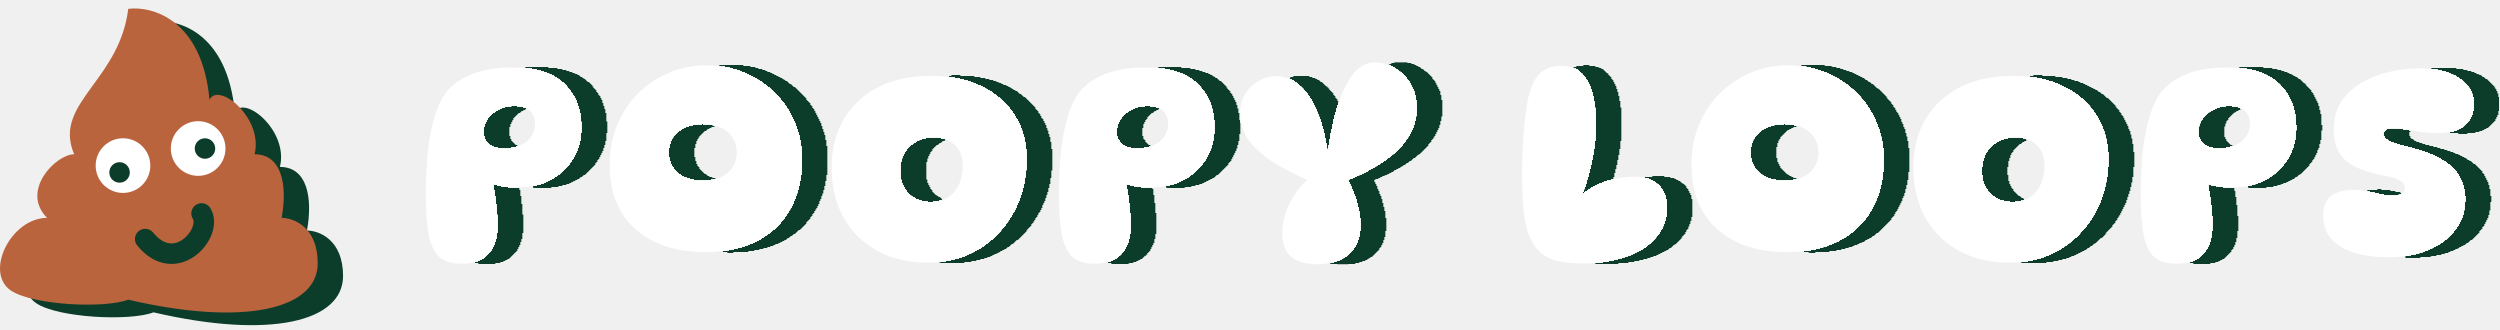
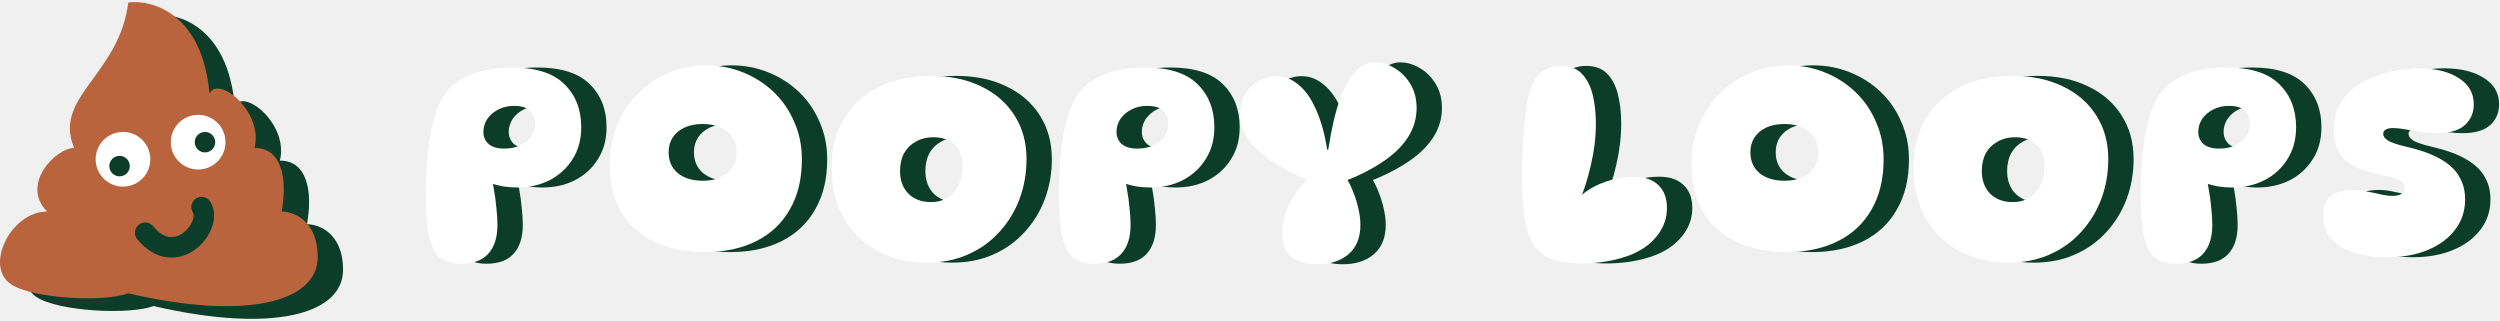
- <svg xmlns="http://www.w3.org/2000/svg" width="296" height="39" viewBox="0 0 296 39" fill="none">
-   <path fill-rule="evenodd" clip-rule="evenodd" d="M18.187 36.983C32.073 40.212 40.618 38.059 40.618 32.678C40.618 28.373 37.77 27.297 36.346 27.297C37.058 23.351 36.346 19.764 33.141 19.763C34.209 15.458 28.869 11.154 27.8 13.307C26.946 3.836 21.036 2.186 18.187 2.545C17.692 6.538 15.725 9.235 14.015 11.581C12.039 14.292 10.404 16.533 11.779 19.764C9.642 19.764 5.37 24.069 8.574 27.297C4.302 27.297 1.097 33.754 4.302 35.907C6.865 37.629 15.339 38.059 18.187 36.983Z" fill="#0B3D2A" />
-   <path d="M10.929 28L19.929 32.5L29.572 30.572V20.929L27.643 14.5L23.786 13.214L10.929 15.143V28Z" fill="white" />
-   <path fill-rule="evenodd" clip-rule="evenodd" d="M37.618 31.178C37.618 36.559 29.073 38.712 15.187 35.483C12.339 36.559 3.865 36.129 1.302 34.407C-1.903 32.254 1.302 25.797 5.574 25.797C2.37 22.569 6.642 18.264 8.779 18.264C7.404 15.033 9.039 12.792 11.015 10.081C12.725 7.735 14.692 5.038 15.187 1.045C18.036 0.686 23.946 2.336 24.8 11.807C25.869 9.654 31.209 13.958 30.141 18.263C33.346 18.264 34.058 21.851 33.346 25.797C34.77 25.797 37.618 26.873 37.618 31.178ZM17.798 19.607C17.798 21.394 16.349 22.843 14.562 22.843C12.775 22.843 11.326 21.394 11.326 19.607C11.326 17.82 12.775 16.371 14.562 16.371C16.349 16.371 17.798 17.82 17.798 19.607ZM23.461 20.82C25.248 20.82 26.697 19.371 26.697 17.584C26.697 15.797 25.248 14.348 23.461 14.348C21.674 14.348 20.225 15.797 20.225 17.584C20.225 19.371 21.674 20.82 23.461 20.82Z" fill="#BA643D" />
-   <circle cx="14.157" cy="20.416" r="1.213" fill="#0B3D2A" />
-   <circle cx="24.27" cy="17.585" r="1.213" fill="#0B3D2A" />
-   <path fill-rule="evenodd" clip-rule="evenodd" d="M23.214 24.245C23.779 23.886 24.529 24.052 24.889 24.618C25.523 25.614 25.418 26.796 25.068 27.732C24.71 28.692 24.028 29.607 23.149 30.262C22.264 30.922 21.112 31.363 19.838 31.225C18.549 31.086 17.317 30.374 16.252 29.071C15.828 28.553 15.904 27.788 16.423 27.364C16.941 26.939 17.706 27.016 18.13 27.535C18.885 28.457 19.575 28.756 20.099 28.812C20.639 28.871 21.194 28.693 21.699 28.316C22.211 27.934 22.603 27.396 22.795 26.883C22.995 26.346 22.915 26.037 22.841 25.921C22.482 25.355 22.648 24.605 23.214 24.245Z" fill="#0B3D2A" />
-   <g filter="url(#filter0_d_261_28)">
-     <path d="M60.594 7.992C63.41 7.992 65.48 8.643 66.802 9.944C68.146 11.245 68.818 12.952 68.818 15.064C68.818 16.515 68.477 17.773 67.794 18.84C67.133 19.907 66.226 20.739 65.074 21.336C63.944 21.912 62.653 22.2 61.202 22.2C60.69 22.2 60.146 22.157 59.57 22.072C58.994 21.965 58.397 21.805 57.778 21.592L58.066 20.696C58.237 21.165 58.376 21.752 58.482 22.456C58.61 23.139 58.706 23.853 58.77 24.6C58.855 25.325 58.898 25.997 58.898 26.616C58.898 28.109 58.535 29.251 57.81 30.04C57.106 30.829 56.039 31.224 54.61 31.224C53.522 31.224 52.669 30.968 52.05 30.456C51.453 29.923 51.026 29.059 50.77 27.864C50.535 26.669 50.418 25.08 50.418 23.096C50.418 20.408 50.578 18.115 50.898 16.216C51.239 14.317 51.719 12.803 52.338 11.672C52.957 10.541 53.97 9.645 55.378 8.984C56.786 8.323 58.525 7.992 60.594 7.992ZM59.698 17.592C60.743 17.592 61.608 17.325 62.29 16.792C62.994 16.259 63.346 15.533 63.346 14.616C63.346 14.019 63.154 13.528 62.77 13.144C62.407 12.739 61.767 12.536 60.85 12.536C60.146 12.536 59.517 12.685 58.962 12.984C58.429 13.261 58.002 13.635 57.682 14.104C57.383 14.573 57.234 15.075 57.234 15.608C57.234 16.184 57.437 16.664 57.842 17.048C58.269 17.411 58.888 17.592 59.698 17.592ZM83.453 29.848C81.171 29.848 79.187 29.443 77.501 28.632C75.816 27.821 74.504 26.648 73.565 25.112C72.648 23.576 72.189 21.72 72.189 19.544C72.189 17.837 72.477 16.269 73.053 14.84C73.651 13.389 74.472 12.141 75.517 11.096C76.584 10.029 77.8 9.208 79.165 8.632C80.552 8.035 82.024 7.736 83.581 7.736C85.139 7.736 86.6 8.013 87.965 8.568C89.352 9.123 90.568 9.901 91.613 10.904C92.659 11.907 93.469 13.091 94.045 14.456C94.643 15.8 94.941 17.272 94.941 18.872C94.941 21.197 94.461 23.181 93.501 24.824C92.563 26.467 91.229 27.715 89.501 28.568C87.795 29.421 85.779 29.848 83.453 29.848ZM83.197 21.4C84.413 21.4 85.384 21.101 86.109 20.504C86.856 19.885 87.229 19.064 87.229 18.04C87.229 17.357 87.059 16.771 86.717 16.28C86.397 15.768 85.928 15.373 85.309 15.096C84.712 14.819 84.008 14.68 83.197 14.68C82.387 14.68 81.672 14.819 81.053 15.096C80.456 15.373 79.987 15.768 79.645 16.28C79.325 16.771 79.165 17.357 79.165 18.04C79.165 19.064 79.528 19.885 80.253 20.504C81 21.101 81.981 21.4 83.197 21.4ZM109.732 31.096C107.556 31.096 105.615 30.637 103.908 29.72C102.223 28.803 100.889 27.501 99.908 25.816C98.948 24.131 98.468 22.136 98.468 19.832C98.468 17.635 98.948 15.725 99.908 14.104C100.868 12.483 102.223 11.224 103.972 10.328C105.743 9.432 107.812 8.984 110.18 8.984C112.484 8.984 114.479 9.4 116.164 10.232C117.871 11.043 119.193 12.195 120.132 13.688C121.071 15.16 121.54 16.877 121.54 18.84C121.54 20.504 121.263 22.083 120.708 23.576C120.153 25.048 119.353 26.349 118.308 27.48C117.284 28.611 116.047 29.496 114.596 30.136C113.145 30.776 111.524 31.096 109.732 31.096ZM110.212 23.928C111.364 23.928 112.281 23.533 112.964 22.744C113.647 21.955 113.988 20.909 113.988 19.608C113.988 18.584 113.679 17.773 113.06 17.176C112.441 16.557 111.588 16.248 110.5 16.248C109.732 16.248 109.049 16.419 108.452 16.76C107.855 17.08 107.385 17.539 107.044 18.136C106.724 18.733 106.564 19.437 106.564 20.248C106.564 21.357 106.895 22.253 107.556 22.936C108.239 23.597 109.124 23.928 110.212 23.928ZM135.555 7.992C138.371 7.992 140.441 8.643 141.763 9.944C143.107 11.245 143.779 12.952 143.779 15.064C143.779 16.515 143.438 17.773 142.755 18.84C142.094 19.907 141.187 20.739 140.035 21.336C138.905 21.912 137.614 22.2 136.163 22.2C135.651 22.2 135.107 22.157 134.531 22.072C133.955 21.965 133.358 21.805 132.739 21.592L133.027 20.696C133.198 21.165 133.337 21.752 133.443 22.456C133.571 23.139 133.667 23.853 133.731 24.6C133.817 25.325 133.859 25.997 133.859 26.616C133.859 28.109 133.497 29.251 132.771 30.04C132.067 30.829 131.001 31.224 129.571 31.224C128.483 31.224 127.63 30.968 127.011 30.456C126.414 29.923 125.987 29.059 125.731 27.864C125.497 26.669 125.379 25.08 125.379 23.096C125.379 20.408 125.539 18.115 125.859 16.216C126.201 14.317 126.681 12.803 127.299 11.672C127.918 10.541 128.931 9.645 130.339 8.984C131.747 8.323 133.486 7.992 135.555 7.992ZM134.659 17.592C135.705 17.592 136.569 17.325 137.251 16.792C137.955 16.259 138.307 15.533 138.307 14.616C138.307 14.019 138.115 13.528 137.731 13.144C137.369 12.739 136.729 12.536 135.811 12.536C135.107 12.536 134.478 12.685 133.923 12.984C133.39 13.261 132.963 13.635 132.643 14.104C132.345 14.573 132.195 15.075 132.195 15.608C132.195 16.184 132.398 16.664 132.803 17.048C133.23 17.411 133.849 17.592 134.659 17.592ZM155.983 31.288C154.745 31.288 153.743 31.021 152.975 30.488C152.207 29.933 151.823 28.952 151.823 27.544C151.823 26.691 151.983 25.827 152.303 24.952C152.644 24.077 153.092 23.267 153.647 22.52C154.223 21.773 154.852 21.165 155.535 20.696L155.407 21.592C153.444 20.739 151.823 19.896 150.543 19.064C149.284 18.211 148.345 17.336 147.727 16.44C147.129 15.523 146.831 14.563 146.831 13.56C146.831 12.621 147.023 11.821 147.407 11.16C147.812 10.477 148.345 9.955 149.007 9.592C149.668 9.208 150.372 9.016 151.119 9.016C152.057 9.016 152.921 9.347 153.711 10.008C154.521 10.648 155.215 11.619 155.791 12.92C156.388 14.2 156.836 15.8 157.135 17.72H157.263C157.647 15.224 158.116 13.219 158.671 11.704C159.225 10.189 159.844 9.091 160.527 8.408C161.231 7.725 161.977 7.384 162.767 7.384C163.577 7.384 164.356 7.608 165.103 8.056C165.871 8.504 166.5 9.133 166.991 9.944C167.481 10.755 167.727 11.704 167.727 12.792C167.727 14.072 167.364 15.256 166.639 16.344C165.935 17.411 164.911 18.381 163.567 19.256C162.244 20.131 160.644 20.92 158.767 21.624L159.375 21.016C159.695 21.528 159.983 22.115 160.239 22.776C160.495 23.416 160.697 24.077 160.847 24.76C160.996 25.421 161.071 26.04 161.071 26.616C161.071 28.131 160.601 29.293 159.663 30.104C158.724 30.893 157.497 31.288 155.983 31.288ZM187.224 31.192C185.688 31.192 184.461 31 183.544 30.616C182.648 30.211 181.954 29.592 181.464 28.76C181.016 27.992 180.696 26.989 180.504 25.752C180.312 24.515 180.216 22.819 180.216 20.664C180.216 18.893 180.28 17.197 180.408 15.576C180.557 13.955 180.717 12.696 180.888 11.8C181.186 10.371 181.656 9.347 182.296 8.728C182.957 8.109 183.789 7.8 184.792 7.8C185.858 7.8 186.69 8.109 187.288 8.728C187.885 9.347 188.312 10.168 188.568 11.192C188.824 12.216 188.952 13.357 188.952 14.616C188.952 16.216 188.76 17.837 188.376 19.48C188.013 21.101 187.533 22.605 186.936 23.992L186.232 24.152C186.829 23.427 187.512 22.829 188.28 22.36C189.069 21.891 189.901 21.539 190.776 21.304C191.65 21.048 192.525 20.92 193.4 20.92C194.68 20.92 195.661 21.251 196.344 21.912C197.026 22.552 197.368 23.459 197.368 24.632C197.368 25.72 197.048 26.723 196.408 27.64C195.768 28.536 194.936 29.251 193.912 29.784C193.357 30.083 192.706 30.339 191.96 30.552C191.234 30.765 190.466 30.925 189.656 31.032C188.845 31.139 188.034 31.192 187.224 31.192ZM211.532 29.848C209.249 29.848 207.265 29.443 205.58 28.632C203.895 27.821 202.583 26.648 201.644 25.112C200.727 23.576 200.268 21.72 200.268 19.544C200.268 17.837 200.556 16.269 201.132 14.84C201.729 13.389 202.551 12.141 203.596 11.096C204.663 10.029 205.879 9.208 207.244 8.632C208.631 8.035 210.103 7.736 211.66 7.736C213.217 7.736 214.679 8.013 216.044 8.568C217.431 9.123 218.647 9.901 219.692 10.904C220.737 11.907 221.548 13.091 222.124 14.456C222.721 15.8 223.02 17.272 223.02 18.872C223.02 21.197 222.54 23.181 221.58 24.824C220.641 26.467 219.308 27.715 217.58 28.568C215.873 29.421 213.857 29.848 211.532 29.848ZM211.276 21.4C212.492 21.4 213.463 21.101 214.188 20.504C214.935 19.885 215.308 19.064 215.308 18.04C215.308 17.357 215.137 16.771 214.796 16.28C214.476 15.768 214.007 15.373 213.388 15.096C212.791 14.819 212.087 14.68 211.276 14.68C210.465 14.68 209.751 14.819 209.132 15.096C208.535 15.373 208.065 15.768 207.724 16.28C207.404 16.771 207.244 17.357 207.244 18.04C207.244 19.064 207.607 19.885 208.332 20.504C209.079 21.101 210.06 21.4 211.276 21.4ZM237.811 31.096C235.635 31.096 233.694 30.637 231.987 29.72C230.302 28.803 228.968 27.501 227.987 25.816C227.027 24.131 226.547 22.136 226.547 19.832C226.547 17.635 227.027 15.725 227.987 14.104C228.947 12.483 230.302 11.224 232.051 10.328C233.822 9.432 235.891 8.984 238.259 8.984C240.563 8.984 242.558 9.4 244.243 10.232C245.95 11.043 247.272 12.195 248.211 13.688C249.15 15.16 249.619 16.877 249.619 18.84C249.619 20.504 249.342 22.083 248.787 23.576C248.232 25.048 247.432 26.349 246.387 27.48C245.363 28.611 244.126 29.496 242.675 30.136C241.224 30.776 239.603 31.096 237.811 31.096ZM238.291 23.928C239.443 23.928 240.36 23.533 241.043 22.744C241.726 21.955 242.067 20.909 242.067 19.608C242.067 18.584 241.758 17.773 241.139 17.176C240.52 16.557 239.667 16.248 238.579 16.248C237.811 16.248 237.128 16.419 236.531 16.76C235.934 17.08 235.464 17.539 235.123 18.136C234.803 18.733 234.643 19.437 234.643 20.248C234.643 21.357 234.974 22.253 235.635 22.936C236.318 23.597 237.203 23.928 238.291 23.928ZM263.634 7.992C266.45 7.992 268.519 8.643 269.842 9.944C271.186 11.245 271.858 12.952 271.858 15.064C271.858 16.515 271.517 17.773 270.834 18.84C270.173 19.907 269.266 20.739 268.114 21.336C266.983 21.912 265.693 22.2 264.242 22.2C263.73 22.2 263.186 22.157 262.61 22.072C262.034 21.965 261.437 21.805 260.818 21.592L261.106 20.696C261.277 21.165 261.415 21.752 261.522 22.456C261.65 23.139 261.746 23.853 261.81 24.6C261.895 25.325 261.938 25.997 261.938 26.616C261.938 28.109 261.575 29.251 260.85 30.04C260.146 30.829 259.079 31.224 257.65 31.224C256.562 31.224 255.709 30.968 255.09 30.456C254.493 29.923 254.066 29.059 253.81 27.864C253.575 26.669 253.458 25.08 253.458 23.096C253.458 20.408 253.618 18.115 253.938 16.216C254.279 14.317 254.759 12.803 255.378 11.672C255.997 10.541 257.01 9.645 258.418 8.984C259.826 8.323 261.565 7.992 263.634 7.992ZM262.738 17.592C263.783 17.592 264.647 17.325 265.33 16.792C266.034 16.259 266.386 15.533 266.386 14.616C266.386 14.019 266.194 13.528 265.81 13.144C265.447 12.739 264.807 12.536 263.89 12.536C263.186 12.536 262.557 12.685 262.002 12.984C261.469 13.261 261.042 13.635 260.722 14.104C260.423 14.573 260.274 15.075 260.274 15.608C260.274 16.184 260.477 16.664 260.882 17.048C261.309 17.411 261.927 17.592 262.738 17.592ZM282.685 30.456C281.789 30.456 280.893 30.381 279.997 30.232C279.101 30.061 278.28 29.795 277.533 29.432C276.787 29.048 276.189 28.536 275.741 27.896C275.293 27.256 275.069 26.456 275.069 25.496C275.069 24.493 275.357 23.747 275.933 23.256C276.509 22.744 277.437 22.488 278.717 22.488C279.229 22.488 279.763 22.552 280.317 22.68C280.872 22.787 281.405 22.904 281.917 23.032C282.451 23.139 282.899 23.192 283.261 23.192C283.752 23.192 284.115 23.107 284.349 22.936C284.605 22.765 284.733 22.531 284.733 22.232C284.733 21.997 284.648 21.795 284.477 21.624C284.328 21.453 284.072 21.304 283.709 21.176C283.347 21.027 282.856 20.899 282.237 20.792C280.808 20.515 279.656 20.152 278.781 19.704C277.928 19.256 277.299 18.68 276.893 17.976C276.509 17.251 276.317 16.376 276.317 15.352C276.317 13.987 276.637 12.845 277.277 11.928C277.939 10.989 278.781 10.243 279.805 9.688C280.829 9.112 281.917 8.707 283.069 8.472C284.221 8.216 285.309 8.088 286.333 8.088C288.339 8.088 289.928 8.472 291.101 9.24C292.296 9.987 292.893 11.021 292.893 12.344C292.893 13.347 292.541 14.168 291.837 14.808C291.133 15.448 290.045 15.768 288.573 15.768C288.04 15.768 287.432 15.725 286.749 15.64C286.088 15.533 285.448 15.427 284.829 15.32C284.211 15.213 283.72 15.16 283.357 15.16C282.952 15.16 282.653 15.224 282.461 15.352C282.269 15.459 282.173 15.629 282.173 15.864C282.173 16.141 282.355 16.397 282.717 16.632C283.08 16.867 283.805 17.112 284.893 17.368C286.643 17.773 288.019 18.275 289.021 18.872C290.045 19.469 290.771 20.163 291.197 20.952C291.645 21.72 291.869 22.605 291.869 23.608C291.869 24.973 291.475 26.168 290.685 27.192C289.917 28.216 288.84 29.016 287.453 29.592C286.088 30.168 284.499 30.456 282.685 30.456Z" fill="white" />
-   </g>
-   <defs>
-     <filter id="filter0_d_261_28" x="50.418" y="7.384" width="245.476" height="23.904" filterUnits="userSpaceOnUse" color-interpolation-filters="sRGB">
-       <feFlood flood-opacity="0" result="BackgroundImageFix" />
-       <feColorMatrix in="SourceAlpha" type="matrix" values="0 0 0 0 0 0 0 0 0 0 0 0 0 0 0 0 0 0 127 0" result="hardAlpha" />
-       <feOffset dx="3" />
-       <feComposite in2="hardAlpha" operator="out" />
-       <feColorMatrix type="matrix" values="0 0 0 0 0.043 0 0 0 0 0.239 0 0 0 0 0.165 0 0 0 1 0" />
-       <feBlend mode="normal" in2="BackgroundImageFix" result="effect1_dropShadow_261_28" />
-       <feBlend mode="normal" in="SourceGraphic" in2="effect1_dropShadow_261_28" result="shape" />
-     </filter>
-   </defs>
+ <svg xmlns="http://www.w3.org/2000/svg" width="296" height="38" viewBox="0 0 296 38" fill="none">
+   <path fill-rule="evenodd" clip-rule="evenodd" d="M18.187 36.233C32.073 39.462 40.618 37.309 40.618 31.928C40.618 27.623 37.77 26.547 36.346 26.547C37.058 22.601 36.346 19.014 33.141 19.013C34.209 14.708 28.869 10.404 27.8 12.557C26.946 3.086 21.036 1.436 18.187 1.795C17.692 5.788 15.725 8.485 14.015 10.831C12.039 13.542 10.404 15.783 11.779 19.014C9.642 19.014 5.37 23.319 8.574 26.547C4.302 26.547 1.097 33.004 4.302 35.157C6.865 36.879 15.339 37.309 18.187 36.233Z" fill="#0B3D2A" />
+   <path d="M10.929 27.25L19.929 31.75L29.572 29.822V20.179L27.643 13.75L23.786 12.464L10.929 14.393V27.25Z" fill="white" />
+   <path fill-rule="evenodd" clip-rule="evenodd" d="M37.618 30.428C37.618 35.809 29.073 37.962 15.187 34.733C12.339 35.809 3.865 35.379 1.302 33.657C-1.903 31.504 1.302 25.047 5.574 25.047C2.37 21.819 6.642 17.514 8.779 17.514C7.404 14.283 9.039 12.042 11.015 9.331C12.725 6.985 14.692 4.288 15.187 0.295C18.036 -0.064 23.946 1.586 24.8 11.057C25.869 8.904 31.209 13.208 30.141 17.513C33.346 17.514 34.058 21.101 33.346 25.047C34.77 25.047 37.618 26.123 37.618 30.428ZM17.798 18.857C17.798 20.644 16.349 22.093 14.562 22.093C12.775 22.093 11.326 20.644 11.326 18.857C11.326 17.07 12.775 15.621 14.562 15.621C16.349 15.621 17.798 17.07 17.798 18.857ZM23.461 20.07C25.248 20.07 26.697 18.621 26.697 16.834C26.697 15.047 25.248 13.598 23.461 13.598C21.674 13.598 20.225 15.047 20.225 16.834C20.225 18.621 21.674 20.07 23.461 20.07Z" fill="#BA643D" />
+   <circle cx="14.157" cy="19.666" r="1.213" fill="#0B3D2A" />
+   <circle cx="24.27" cy="16.835" r="1.213" fill="#0B3D2A" />
+   <path fill-rule="evenodd" clip-rule="evenodd" d="M23.214 23.495C23.779 23.136 24.529 23.302 24.889 23.868C25.523 24.864 25.418 26.046 25.068 26.982C24.71 27.942 24.028 28.857 23.149 29.512C22.264 30.172 21.112 30.613 19.838 30.475C18.549 30.336 17.317 29.624 16.252 28.321C15.828 27.803 15.904 27.038 16.423 26.614C16.941 26.189 17.706 26.266 18.13 26.785C18.885 27.707 19.575 28.006 20.099 28.062C20.639 28.121 21.194 27.943 21.699 27.566C22.211 27.184 22.603 26.646 22.795 26.133C22.995 25.596 22.915 25.287 22.841 25.171C22.482 24.605 22.648 23.855 23.214 23.495Z" fill="#0B3D2A" />
+   <path d="M285.685 30.456C284.789 30.456 283.893 30.381 282.997 30.232C282.101 30.061 281.28 29.795 280.533 29.432C279.787 29.048 279.189 28.536 278.741 27.896C278.293 27.256 278.069 26.456 278.069 25.496C278.069 24.493 278.357 23.747 278.933 23.256C279.509 22.744 280.437 22.488 281.717 22.488C282.229 22.488 282.763 22.552 283.317 22.68C283.872 22.787 284.405 22.904 284.917 23.032C285.451 23.139 285.899 23.192 286.261 23.192C286.752 23.192 287.115 23.107 287.349 22.936C287.605 22.765 287.733 22.531 287.733 22.232C287.733 21.997 287.648 21.795 287.477 21.624C287.328 21.453 287.072 21.304 286.709 21.176C286.347 21.027 285.856 20.899 285.237 20.792C283.808 20.515 282.656 20.152 281.781 19.704C280.928 19.256 280.299 18.68 279.893 17.976C279.509 17.251 279.317 16.376 279.317 15.352C279.317 13.987 279.637 12.845 280.277 11.928C280.939 10.989 281.781 10.243 282.805 9.688C283.829 9.112 284.917 8.707 286.069 8.472C287.221 8.216 288.309 8.088 289.333 8.088C291.339 8.088 292.928 8.472 294.101 9.24C295.296 9.987 295.893 11.021 295.893 12.344C295.893 13.347 295.541 14.168 294.837 14.808C294.133 15.448 293.045 15.768 291.573 15.768C291.04 15.768 290.432 15.725 289.749 15.64C289.088 15.533 288.448 15.427 287.829 15.32C287.211 15.213 286.72 15.16 286.357 15.16C285.952 15.16 285.653 15.224 285.461 15.352C285.269 15.459 285.173 15.629 285.173 15.864C285.173 16.141 285.355 16.397 285.717 16.632C286.08 16.867 286.805 17.112 287.893 17.368C289.643 17.773 291.019 18.275 292.021 18.872C293.045 19.469 293.771 20.163 294.197 20.952C294.645 21.72 294.869 22.605 294.869 23.608C294.869 24.973 294.475 26.168 293.685 27.192C292.917 28.216 291.84 29.016 290.453 29.592C289.088 30.168 287.499 30.456 285.685 30.456Z" fill="#0B3D2A" />
+   <path d="M266.634 7.992C269.45 7.992 271.519 8.642 272.842 9.944C274.186 11.245 274.858 12.952 274.858 15.064C274.858 16.514 274.517 17.773 273.834 18.84C273.173 19.906 272.266 20.738 271.114 21.336C269.983 21.912 268.693 22.2 267.242 22.2C266.73 22.2 266.186 22.157 265.61 22.072C265.034 21.965 264.437 21.805 263.818 21.592L264.106 20.696C264.277 21.165 264.415 21.752 264.522 22.456C264.65 23.138 264.746 23.853 264.81 24.6C264.895 25.325 264.938 25.997 264.938 26.616C264.938 28.109 264.575 29.25 263.85 30.04C263.146 30.829 262.079 31.224 260.65 31.224C259.562 31.224 258.709 30.968 258.09 30.456C257.493 29.922 257.066 29.058 256.81 27.864C256.575 26.669 256.458 25.08 256.458 23.096C256.458 20.408 256.618 18.114 256.938 16.216C257.279 14.317 257.759 12.802 258.378 11.672C258.997 10.541 260.01 9.645 261.418 8.984C262.826 8.322 264.565 7.992 266.634 7.992ZM265.738 17.592C266.783 17.592 267.647 17.325 268.33 16.792C269.034 16.258 269.386 15.533 269.386 14.616C269.386 14.018 269.194 13.528 268.81 13.144C268.447 12.738 267.807 12.536 266.89 12.536C266.186 12.536 265.557 12.685 265.002 12.984C264.469 13.261 264.042 13.634 263.722 14.104C263.423 14.573 263.274 15.074 263.274 15.608C263.274 16.184 263.477 16.664 263.882 17.048C264.309 17.41 264.927 17.592 265.738 17.592Z" fill="#0B3D2A" />
+   <path d="M240.811 31.096C238.635 31.096 236.694 30.637 234.987 29.72C233.302 28.803 231.968 27.501 230.987 25.816C230.027 24.131 229.547 22.136 229.547 19.832C229.547 17.635 230.027 15.725 230.987 14.104C231.947 12.483 233.302 11.224 235.051 10.328C236.822 9.432 238.891 8.984 241.259 8.984C243.563 8.984 245.558 9.4 247.243 10.232C248.95 11.043 250.272 12.195 251.211 13.688C252.15 15.16 252.619 16.877 252.619 18.84C252.619 20.504 252.342 22.083 251.787 23.576C251.232 25.048 250.432 26.349 249.387 27.48C248.363 28.611 247.126 29.496 245.675 30.136C244.224 30.776 242.603 31.096 240.811 31.096ZM241.291 23.928C242.443 23.928 243.36 23.533 244.043 22.744C244.726 21.955 245.067 20.909 245.067 19.608C245.067 18.584 244.758 17.773 244.139 17.176C243.52 16.557 242.667 16.248 241.579 16.248C240.811 16.248 240.128 16.419 239.531 16.76C238.934 17.08 238.464 17.539 238.123 18.136C237.803 18.733 237.643 19.437 237.643 20.248C237.643 21.357 237.974 22.253 238.635 22.936C239.318 23.597 240.203 23.928 241.291 23.928Z" fill="#0B3D2A" />
+   <path d="M214.532 29.848C212.249 29.848 210.265 29.442 208.58 28.632C206.895 27.821 205.583 26.648 204.644 25.112C203.727 23.576 203.268 21.72 203.268 19.544C203.268 17.837 203.556 16.269 204.132 14.84C204.729 13.389 205.551 12.141 206.596 11.096C207.663 10.029 208.879 9.208 210.244 8.632C211.631 8.035 213.103 7.736 214.66 7.736C216.217 7.736 217.679 8.013 219.044 8.568C220.431 9.123 221.647 9.901 222.692 10.904C223.737 11.906 224.548 13.091 225.124 14.456C225.721 15.8 226.02 17.272 226.02 18.872C226.02 21.197 225.54 23.181 224.58 24.824C223.641 26.466 222.308 27.715 220.58 28.568C218.873 29.421 216.857 29.848 214.532 29.848ZM214.276 21.4C215.492 21.4 216.463 21.101 217.188 20.504C217.935 19.885 218.308 19.064 218.308 18.04C218.308 17.357 218.137 16.77 217.796 16.28C217.476 15.768 217.007 15.373 216.388 15.096C215.791 14.819 215.087 14.68 214.276 14.68C213.465 14.68 212.751 14.819 212.132 15.096C211.535 15.373 211.065 15.768 210.724 16.28C210.404 16.77 210.244 17.357 210.244 18.04C210.244 19.064 210.607 19.885 211.332 20.504C212.079 21.101 213.06 21.4 214.276 21.4Z" fill="#0B3D2A" />
+   <path d="M190.223 31.192C188.687 31.192 187.461 31 186.543 30.616C185.647 30.21 184.954 29.592 184.463 28.76C184.015 27.992 183.695 26.989 183.503 25.752C183.311 24.515 183.215 22.819 183.215 20.664C183.215 18.893 183.279 17.197 183.407 15.576C183.557 13.954 183.717 12.696 183.887 11.8C184.186 10.37 184.655 9.346 185.295 8.728C185.957 8.109 186.789 7.8 187.791 7.8C188.858 7.8 189.69 8.109 190.287 8.728C190.885 9.346 191.311 10.168 191.567 11.192C191.823 12.216 191.951 13.357 191.951 14.616C191.951 16.216 191.759 17.837 191.375 19.48C191.013 21.101 190.533 22.605 189.935 23.992L189.231 24.152C189.829 23.427 190.511 22.829 191.279 22.36C192.069 21.89 192.901 21.538 193.775 21.304C194.65 21.048 195.525 20.92 196.399 20.92C197.679 20.92 198.661 21.25 199.343 21.912C200.026 22.552 200.367 23.459 200.367 24.632C200.367 25.72 200.047 26.723 199.407 27.64C198.767 28.536 197.935 29.25 196.911 29.784C196.357 30.082 195.706 30.338 194.959 30.552C194.234 30.765 193.466 30.925 192.655 31.032C191.845 31.139 191.034 31.192 190.223 31.192Z" fill="#0B3D2A" />
+   <path d="M158.983 31.288C157.745 31.288 156.743 31.021 155.975 30.488C155.207 29.933 154.823 28.952 154.823 27.544C154.823 26.691 154.983 25.826 155.303 24.952C155.644 24.077 156.092 23.267 156.647 22.52C157.223 21.773 157.852 21.165 158.535 20.696L158.407 21.592C156.444 20.738 154.823 19.896 153.543 19.064C152.284 18.21 151.345 17.336 150.727 16.44C150.129 15.523 149.831 14.562 149.831 13.56C149.831 12.621 150.023 11.821 150.407 11.16C150.812 10.477 151.345 9.954 152.007 9.592C152.668 9.208 153.372 9.016 154.119 9.016C155.057 9.016 155.921 9.346 156.711 10.008C157.521 10.648 158.215 11.618 158.791 12.92C159.388 14.2 159.836 15.8 160.135 17.72H160.263C160.647 15.224 161.116 13.219 161.671 11.704C162.225 10.189 162.844 9.09 163.527 8.408C164.231 7.725 164.977 7.384 165.767 7.384C166.577 7.384 167.356 7.608 168.103 8.056C168.871 8.504 169.5 9.133 169.991 9.944C170.481 10.755 170.727 11.704 170.727 12.792C170.727 14.072 170.364 15.256 169.639 16.344C168.935 17.41 167.911 18.381 166.567 19.256C165.244 20.131 163.644 20.92 161.767 21.624L162.375 21.016C162.695 21.528 162.983 22.114 163.239 22.776C163.495 23.416 163.697 24.077 163.847 24.76C163.996 25.421 164.071 26.04 164.071 26.616C164.071 28.131 163.601 29.293 162.663 30.104C161.724 30.893 160.497 31.288 158.983 31.288Z" fill="#0B3D2A" />
+   <path d="M138.555 7.992C141.371 7.992 143.441 8.642 144.763 9.944C146.107 11.245 146.779 12.952 146.779 15.064C146.779 16.514 146.438 17.773 145.755 18.84C145.094 19.906 144.187 20.738 143.035 21.336C141.905 21.912 140.614 22.2 139.163 22.2C138.651 22.2 138.107 22.157 137.531 22.072C136.955 21.965 136.358 21.805 135.739 21.592L136.027 20.696C136.198 21.165 136.337 21.752 136.443 22.456C136.571 23.138 136.667 23.853 136.731 24.6C136.817 25.325 136.859 25.997 136.859 26.616C136.859 28.109 136.497 29.25 135.771 30.04C135.067 30.829 134.001 31.224 132.571 31.224C131.483 31.224 130.63 30.968 130.011 30.456C129.414 29.922 128.987 29.058 128.731 27.864C128.497 26.669 128.379 25.08 128.379 23.096C128.379 20.408 128.539 18.114 128.859 16.216C129.201 14.317 129.681 12.802 130.299 11.672C130.918 10.541 131.931 9.645 133.339 8.984C134.747 8.322 136.486 7.992 138.555 7.992ZM137.659 17.592C138.705 17.592 139.569 17.325 140.251 16.792C140.955 16.258 141.307 15.533 141.307 14.616C141.307 14.018 141.115 13.528 140.731 13.144C140.369 12.738 139.729 12.536 138.811 12.536C138.107 12.536 137.478 12.685 136.923 12.984C136.39 13.261 135.963 13.634 135.643 14.104C135.345 14.573 135.195 15.074 135.195 15.608C135.195 16.184 135.398 16.664 135.803 17.048C136.23 17.41 136.849 17.592 137.659 17.592Z" fill="#0B3D2A" />
+   <path d="M112.732 31.096C110.556 31.096 108.614 30.637 106.908 29.72C105.222 28.803 103.889 27.501 102.908 25.816C101.948 24.131 101.468 22.136 101.468 19.832C101.468 17.635 101.948 15.725 102.908 14.104C103.868 12.483 105.222 11.224 106.972 10.328C108.742 9.432 110.812 8.984 113.18 8.984C115.484 8.984 117.478 9.4 119.164 10.232C120.87 11.043 122.193 12.195 123.132 13.688C124.07 15.16 124.54 16.877 124.54 18.84C124.54 20.504 124.262 22.083 123.708 23.576C123.153 25.048 122.353 26.349 121.308 27.48C120.284 28.611 119.046 29.496 117.596 30.136C116.145 30.776 114.524 31.096 112.732 31.096ZM113.212 23.928C114.364 23.928 115.281 23.533 115.964 22.744C116.646 21.955 116.988 20.909 116.988 19.608C116.988 18.584 116.678 17.773 116.06 17.176C115.441 16.557 114.588 16.248 113.5 16.248C112.732 16.248 112.049 16.419 111.452 16.76C110.854 17.08 110.385 17.539 110.044 18.136C109.724 18.733 109.564 19.437 109.564 20.248C109.564 21.357 109.894 22.253 110.556 22.936C111.238 23.597 112.124 23.928 113.212 23.928Z" fill="#0B3D2A" />
+   <path d="M86.454 29.848C84.171 29.848 82.187 29.442 80.501 28.632C78.816 27.821 77.504 26.648 76.566 25.112C75.648 23.576 75.189 21.72 75.189 19.544C75.189 17.837 75.478 16.269 76.053 14.84C76.651 13.389 77.472 12.141 78.517 11.096C79.584 10.029 80.8 9.208 82.165 8.632C83.552 8.035 85.024 7.736 86.582 7.736C88.139 7.736 89.6 8.013 90.966 8.568C92.352 9.123 93.568 9.901 94.614 10.904C95.659 11.906 96.469 13.091 97.046 14.456C97.643 15.8 97.942 17.272 97.942 18.872C97.942 21.197 97.462 23.181 96.501 24.824C95.563 26.466 94.23 27.715 92.501 28.568C90.795 29.421 88.779 29.848 86.454 29.848ZM86.198 21.4C87.413 21.4 88.384 21.101 89.109 20.504C89.856 19.885 90.23 19.064 90.23 18.04C90.23 17.357 90.059 16.77 89.718 16.28C89.397 15.768 88.928 15.373 88.309 15.096C87.712 14.819 87.008 14.68 86.198 14.68C85.387 14.68 84.672 14.819 84.053 15.096C83.456 15.373 82.987 15.768 82.645 16.28C82.326 16.77 82.165 17.357 82.165 18.04C82.165 19.064 82.528 19.885 83.254 20.504C84 21.101 84.981 21.4 86.198 21.4Z" fill="#0B3D2A" />
+   <path d="M63.594 7.992C66.41 7.992 68.479 8.642 69.802 9.944C71.146 11.245 71.818 12.952 71.818 15.064C71.818 16.514 71.477 17.773 70.794 18.84C70.133 19.906 69.226 20.738 68.074 21.336C66.943 21.912 65.653 22.2 64.202 22.2C63.69 22.2 63.146 22.157 62.57 22.072C61.994 21.965 61.397 21.805 60.778 21.592L61.066 20.696C61.237 21.165 61.375 21.752 61.482 22.456C61.61 23.138 61.706 23.853 61.77 24.6C61.855 25.325 61.898 25.997 61.898 26.616C61.898 28.109 61.535 29.25 60.81 30.04C60.106 30.829 59.039 31.224 57.61 31.224C56.522 31.224 55.669 30.968 55.05 30.456C54.453 29.922 54.026 29.058 53.77 27.864C53.535 26.669 53.418 25.08 53.418 23.096C53.418 20.408 53.578 18.114 53.898 16.216C54.239 14.317 54.719 12.802 55.338 11.672C55.957 10.541 56.97 9.645 58.378 8.984C59.786 8.322 61.525 7.992 63.594 7.992ZM62.698 17.592C63.743 17.592 64.607 17.325 65.29 16.792C65.994 16.258 66.346 15.533 66.346 14.616C66.346 14.018 66.154 13.528 65.77 13.144C65.407 12.738 64.767 12.536 63.85 12.536C63.146 12.536 62.517 12.685 61.962 12.984C61.429 13.261 61.002 13.634 60.682 14.104C60.383 14.573 60.234 15.074 60.234 15.608C60.234 16.184 60.437 16.664 60.842 17.048C61.269 17.41 61.887 17.592 62.698 17.592Z" fill="#0B3D2A" />
+   <path d="M282.685 30.456C281.789 30.456 280.893 30.381 279.997 30.232C279.101 30.061 278.28 29.795 277.533 29.432C276.787 29.048 276.189 28.536 275.741 27.896C275.293 27.256 275.069 26.456 275.069 25.496C275.069 24.493 275.357 23.747 275.933 23.256C276.509 22.744 277.437 22.488 278.717 22.488C279.229 22.488 279.763 22.552 280.317 22.68C280.872 22.787 281.405 22.904 281.917 23.032C282.451 23.139 282.899 23.192 283.261 23.192C283.752 23.192 284.115 23.107 284.349 22.936C284.605 22.765 284.733 22.531 284.733 22.232C284.733 21.997 284.648 21.795 284.477 21.624C284.328 21.453 284.072 21.304 283.709 21.176C283.347 21.027 282.856 20.899 282.237 20.792C280.808 20.515 279.656 20.152 278.781 19.704C277.928 19.256 277.299 18.68 276.893 17.976C276.509 17.251 276.317 16.376 276.317 15.352C276.317 13.987 276.637 12.845 277.277 11.928C277.939 10.989 278.781 10.243 279.805 9.688C280.829 9.112 281.917 8.707 283.069 8.472C284.221 8.216 285.309 8.088 286.333 8.088C288.339 8.088 289.928 8.472 291.101 9.24C292.296 9.987 292.893 11.021 292.893 12.344C292.893 13.347 292.541 14.168 291.837 14.808C291.133 15.448 290.045 15.768 288.573 15.768C288.04 15.768 287.432 15.725 286.749 15.64C286.088 15.533 285.448 15.427 284.829 15.32C284.211 15.213 283.72 15.16 283.357 15.16C282.952 15.16 282.653 15.224 282.461 15.352C282.269 15.459 282.173 15.629 282.173 15.864C282.173 16.141 282.355 16.397 282.717 16.632C283.08 16.867 283.805 17.112 284.893 17.368C286.643 17.773 288.019 18.275 289.021 18.872C290.045 19.469 290.771 20.163 291.197 20.952C291.645 21.72 291.869 22.605 291.869 23.608C291.869 24.973 291.475 26.168 290.685 27.192C289.917 28.216 288.84 29.016 287.453 29.592C286.088 30.168 284.499 30.456 282.685 30.456Z" fill="white" />
+   <path d="M263.634 7.992C266.45 7.992 268.519 8.642 269.842 9.944C271.186 11.245 271.858 12.952 271.858 15.064C271.858 16.514 271.517 17.773 270.834 18.84C270.173 19.906 269.266 20.738 268.114 21.336C266.983 21.912 265.693 22.2 264.242 22.2C263.73 22.2 263.186 22.157 262.61 22.072C262.034 21.965 261.437 21.805 260.818 21.592L261.106 20.696C261.277 21.165 261.415 21.752 261.522 22.456C261.65 23.138 261.746 23.853 261.81 24.6C261.895 25.325 261.938 25.997 261.938 26.616C261.938 28.109 261.575 29.25 260.85 30.04C260.146 30.829 259.079 31.224 257.65 31.224C256.562 31.224 255.709 30.968 255.09 30.456C254.493 29.922 254.066 29.058 253.81 27.864C253.575 26.669 253.458 25.08 253.458 23.096C253.458 20.408 253.618 18.114 253.938 16.216C254.279 14.317 254.759 12.802 255.378 11.672C255.997 10.541 257.01 9.645 258.418 8.984C259.826 8.322 261.565 7.992 263.634 7.992ZM262.738 17.592C263.783 17.592 264.647 17.325 265.33 16.792C266.034 16.258 266.386 15.533 266.386 14.616C266.386 14.018 266.194 13.528 265.81 13.144C265.447 12.738 264.807 12.536 263.89 12.536C263.186 12.536 262.557 12.685 262.002 12.984C261.469 13.261 261.042 13.634 260.722 14.104C260.423 14.573 260.274 15.074 260.274 15.608C260.274 16.184 260.477 16.664 260.882 17.048C261.309 17.41 261.927 17.592 262.738 17.592Z" fill="white" />
+   <path d="M237.811 31.096C235.635 31.096 233.694 30.637 231.987 29.72C230.302 28.803 228.968 27.501 227.987 25.816C227.027 24.131 226.547 22.136 226.547 19.832C226.547 17.635 227.027 15.725 227.987 14.104C228.947 12.483 230.302 11.224 232.051 10.328C233.822 9.432 235.891 8.984 238.259 8.984C240.563 8.984 242.558 9.4 244.243 10.232C245.95 11.043 247.272 12.195 248.211 13.688C249.15 15.16 249.619 16.877 249.619 18.84C249.619 20.504 249.342 22.083 248.787 23.576C248.232 25.048 247.432 26.349 246.387 27.48C245.363 28.611 244.126 29.496 242.675 30.136C241.224 30.776 239.603 31.096 237.811 31.096ZM238.291 23.928C239.443 23.928 240.36 23.533 241.043 22.744C241.726 21.955 242.067 20.909 242.067 19.608C242.067 18.584 241.758 17.773 241.139 17.176C240.52 16.557 239.667 16.248 238.579 16.248C237.811 16.248 237.128 16.419 236.531 16.76C235.934 17.08 235.464 17.539 235.123 18.136C234.803 18.733 234.643 19.437 234.643 20.248C234.643 21.357 234.974 22.253 235.635 22.936C236.318 23.597 237.203 23.928 238.291 23.928Z" fill="white" />
+   <path d="M211.532 29.848C209.249 29.848 207.265 29.442 205.58 28.632C203.895 27.821 202.583 26.648 201.644 25.112C200.727 23.576 200.268 21.72 200.268 19.544C200.268 17.837 200.556 16.269 201.132 14.84C201.729 13.389 202.551 12.141 203.596 11.096C204.663 10.029 205.879 9.208 207.244 8.632C208.631 8.035 210.103 7.736 211.66 7.736C213.217 7.736 214.679 8.013 216.044 8.568C217.431 9.123 218.647 9.901 219.692 10.904C220.737 11.906 221.548 13.091 222.124 14.456C222.721 15.8 223.02 17.272 223.02 18.872C223.02 21.197 222.54 23.181 221.58 24.824C220.641 26.466 219.308 27.715 217.58 28.568C215.873 29.421 213.857 29.848 211.532 29.848ZM211.276 21.4C212.492 21.4 213.463 21.101 214.188 20.504C214.935 19.885 215.308 19.064 215.308 18.04C215.308 17.357 215.137 16.77 214.796 16.28C214.476 15.768 214.007 15.373 213.388 15.096C212.791 14.819 212.087 14.68 211.276 14.68C210.465 14.68 209.751 14.819 209.132 15.096C208.535 15.373 208.065 15.768 207.724 16.28C207.404 16.77 207.244 17.357 207.244 18.04C207.244 19.064 207.607 19.885 208.332 20.504C209.079 21.101 210.06 21.4 211.276 21.4Z" fill="white" />
+   <path d="M187.223 31.192C185.687 31.192 184.461 31 183.543 30.616C182.647 30.21 181.954 29.592 181.463 28.76C181.015 27.992 180.695 26.989 180.503 25.752C180.311 24.515 180.215 22.819 180.215 20.664C180.215 18.893 180.279 17.197 180.407 15.576C180.557 13.954 180.717 12.696 180.887 11.8C181.186 10.37 181.655 9.346 182.295 8.728C182.957 8.109 183.789 7.8 184.791 7.8C185.858 7.8 186.69 8.109 187.287 8.728C187.885 9.346 188.311 10.168 188.567 11.192C188.823 12.216 188.951 13.357 188.951 14.616C188.951 16.216 188.759 17.837 188.375 19.48C188.013 21.101 187.533 22.605 186.935 23.992L186.231 24.152C186.829 23.427 187.511 22.829 188.279 22.36C189.069 21.89 189.901 21.538 190.775 21.304C191.65 21.048 192.525 20.92 193.399 20.92C194.679 20.92 195.661 21.25 196.343 21.912C197.026 22.552 197.367 23.459 197.367 24.632C197.367 25.72 197.047 26.723 196.407 27.64C195.767 28.536 194.935 29.25 193.911 29.784C193.357 30.082 192.706 30.338 191.959 30.552C191.234 30.765 190.466 30.925 189.655 31.032C188.845 31.139 188.034 31.192 187.223 31.192Z" fill="white" />
+   <path d="M155.983 31.288C154.745 31.288 153.743 31.021 152.975 30.488C152.207 29.933 151.823 28.952 151.823 27.544C151.823 26.691 151.983 25.826 152.303 24.952C152.644 24.077 153.092 23.267 153.647 22.52C154.223 21.773 154.852 21.165 155.535 20.696L155.407 21.592C153.444 20.738 151.823 19.896 150.543 19.064C149.284 18.21 148.345 17.336 147.727 16.44C147.129 15.523 146.831 14.562 146.831 13.56C146.831 12.621 147.023 11.821 147.407 11.16C147.812 10.477 148.345 9.954 149.007 9.592C149.668 9.208 150.372 9.016 151.119 9.016C152.057 9.016 152.921 9.346 153.711 10.008C154.521 10.648 155.215 11.618 155.791 12.92C156.388 14.2 156.836 15.8 157.135 17.72H157.263C157.647 15.224 158.116 13.219 158.671 11.704C159.225 10.189 159.844 9.09 160.527 8.408C161.231 7.725 161.977 7.384 162.767 7.384C163.577 7.384 164.356 7.608 165.103 8.056C165.871 8.504 166.5 9.133 166.991 9.944C167.481 10.755 167.727 11.704 167.727 12.792C167.727 14.072 167.364 15.256 166.639 16.344C165.935 17.41 164.911 18.381 163.567 19.256C162.244 20.131 160.644 20.92 158.767 21.624L159.375 21.016C159.695 21.528 159.983 22.114 160.239 22.776C160.495 23.416 160.697 24.077 160.847 24.76C160.996 25.421 161.071 26.04 161.071 26.616C161.071 28.131 160.601 29.293 159.663 30.104C158.724 30.893 157.497 31.288 155.983 31.288Z" fill="white" />
+   <path d="M135.555 7.992C138.371 7.992 140.441 8.642 141.763 9.944C143.107 11.245 143.779 12.952 143.779 15.064C143.779 16.514 143.438 17.773 142.755 18.84C142.094 19.906 141.187 20.738 140.035 21.336C138.905 21.912 137.614 22.2 136.163 22.2C135.651 22.2 135.107 22.157 134.531 22.072C133.955 21.965 133.358 21.805 132.739 21.592L133.027 20.696C133.198 21.165 133.337 21.752 133.443 22.456C133.571 23.138 133.667 23.853 133.731 24.6C133.817 25.325 133.859 25.997 133.859 26.616C133.859 28.109 133.497 29.25 132.771 30.04C132.067 30.829 131.001 31.224 129.571 31.224C128.483 31.224 127.63 30.968 127.011 30.456C126.414 29.922 125.987 29.058 125.731 27.864C125.497 26.669 125.379 25.08 125.379 23.096C125.379 20.408 125.539 18.114 125.859 16.216C126.201 14.317 126.681 12.802 127.299 11.672C127.918 10.541 128.931 9.645 130.339 8.984C131.747 8.322 133.486 7.992 135.555 7.992ZM134.659 17.592C135.705 17.592 136.569 17.325 137.251 16.792C137.955 16.258 138.307 15.533 138.307 14.616C138.307 14.018 138.115 13.528 137.731 13.144C137.369 12.738 136.729 12.536 135.811 12.536C135.107 12.536 134.478 12.685 133.923 12.984C133.39 13.261 132.963 13.634 132.643 14.104C132.345 14.573 132.195 15.074 132.195 15.608C132.195 16.184 132.398 16.664 132.803 17.048C133.23 17.41 133.849 17.592 134.659 17.592Z" fill="white" />
+   <path d="M109.732 31.096C107.556 31.096 105.614 30.637 103.908 29.72C102.222 28.803 100.889 27.501 99.908 25.816C98.948 24.131 98.468 22.136 98.468 19.832C98.468 17.635 98.948 15.725 99.908 14.104C100.868 12.483 102.222 11.224 103.972 10.328C105.742 9.432 107.812 8.984 110.18 8.984C112.484 8.984 114.478 9.4 116.164 10.232C117.87 11.043 119.193 12.195 120.132 13.688C121.07 15.16 121.54 16.877 121.54 18.84C121.54 20.504 121.262 22.083 120.708 23.576C120.153 25.048 119.353 26.349 118.308 27.48C117.284 28.611 116.046 29.496 114.596 30.136C113.145 30.776 111.524 31.096 109.732 31.096ZM110.212 23.928C111.364 23.928 112.281 23.533 112.964 22.744C113.646 21.955 113.988 20.909 113.988 19.608C113.988 18.584 113.678 17.773 113.06 17.176C112.441 16.557 111.588 16.248 110.5 16.248C109.732 16.248 109.049 16.419 108.452 16.76C107.854 17.08 107.385 17.539 107.044 18.136C106.724 18.733 106.564 19.437 106.564 20.248C106.564 21.357 106.894 22.253 107.556 22.936C108.238 23.597 109.124 23.928 110.212 23.928Z" fill="white" />
+   <path d="M83.454 29.848C81.171 29.848 79.187 29.442 77.501 28.632C75.816 27.821 74.504 26.648 73.566 25.112C72.648 23.576 72.189 21.72 72.189 19.544C72.189 17.837 72.478 16.269 73.053 14.84C73.651 13.389 74.472 12.141 75.517 11.096C76.584 10.029 77.8 9.208 79.165 8.632C80.552 8.035 82.024 7.736 83.582 7.736C85.139 7.736 86.6 8.013 87.966 8.568C89.352 9.123 90.568 9.901 91.614 10.904C92.659 11.906 93.469 13.091 94.046 14.456C94.643 15.8 94.942 17.272 94.942 18.872C94.942 21.197 94.462 23.181 93.501 24.824C92.563 26.466 91.23 27.715 89.501 28.568C87.795 29.421 85.779 29.848 83.454 29.848ZM83.198 21.4C84.413 21.4 85.384 21.101 86.109 20.504C86.856 19.885 87.23 19.064 87.23 18.04C87.23 17.357 87.059 16.77 86.718 16.28C86.397 15.768 85.928 15.373 85.309 15.096C84.712 14.819 84.008 14.68 83.198 14.68C82.387 14.68 81.672 14.819 81.053 15.096C80.456 15.373 79.987 15.768 79.645 16.28C79.326 16.77 79.165 17.357 79.165 18.04C79.165 19.064 79.528 19.885 80.254 20.504C81 21.101 81.981 21.4 83.198 21.4Z" fill="white" />
+   <path d="M60.594 7.992C63.41 7.992 65.479 8.642 66.802 9.944C68.146 11.245 68.818 12.952 68.818 15.064C68.818 16.514 68.477 17.773 67.794 18.84C67.133 19.906 66.226 20.738 65.074 21.336C63.943 21.912 62.653 22.2 61.202 22.2C60.69 22.2 60.146 22.157 59.57 22.072C58.994 21.965 58.397 21.805 57.778 21.592L58.066 20.696C58.237 21.165 58.375 21.752 58.482 22.456C58.61 23.138 58.706 23.853 58.77 24.6C58.855 25.325 58.898 25.997 58.898 26.616C58.898 28.109 58.535 29.25 57.81 30.04C57.106 30.829 56.039 31.224 54.61 31.224C53.522 31.224 52.669 30.968 52.05 30.456C51.453 29.922 51.026 29.058 50.77 27.864C50.535 26.669 50.418 25.08 50.418 23.096C50.418 20.408 50.578 18.114 50.898 16.216C51.239 14.317 51.719 12.802 52.338 11.672C52.957 10.541 53.97 9.645 55.378 8.984C56.786 8.322 58.525 7.992 60.594 7.992ZM59.698 17.592C60.743 17.592 61.607 17.325 62.29 16.792C62.994 16.258 63.346 15.533 63.346 14.616C63.346 14.018 63.154 13.528 62.77 13.144C62.407 12.738 61.767 12.536 60.85 12.536C60.146 12.536 59.517 12.685 58.962 12.984C58.429 13.261 58.002 13.634 57.682 14.104C57.383 14.573 57.234 15.074 57.234 15.608C57.234 16.184 57.437 16.664 57.842 17.048C58.269 17.41 58.887 17.592 59.698 17.592Z" fill="white" />
</svg>
